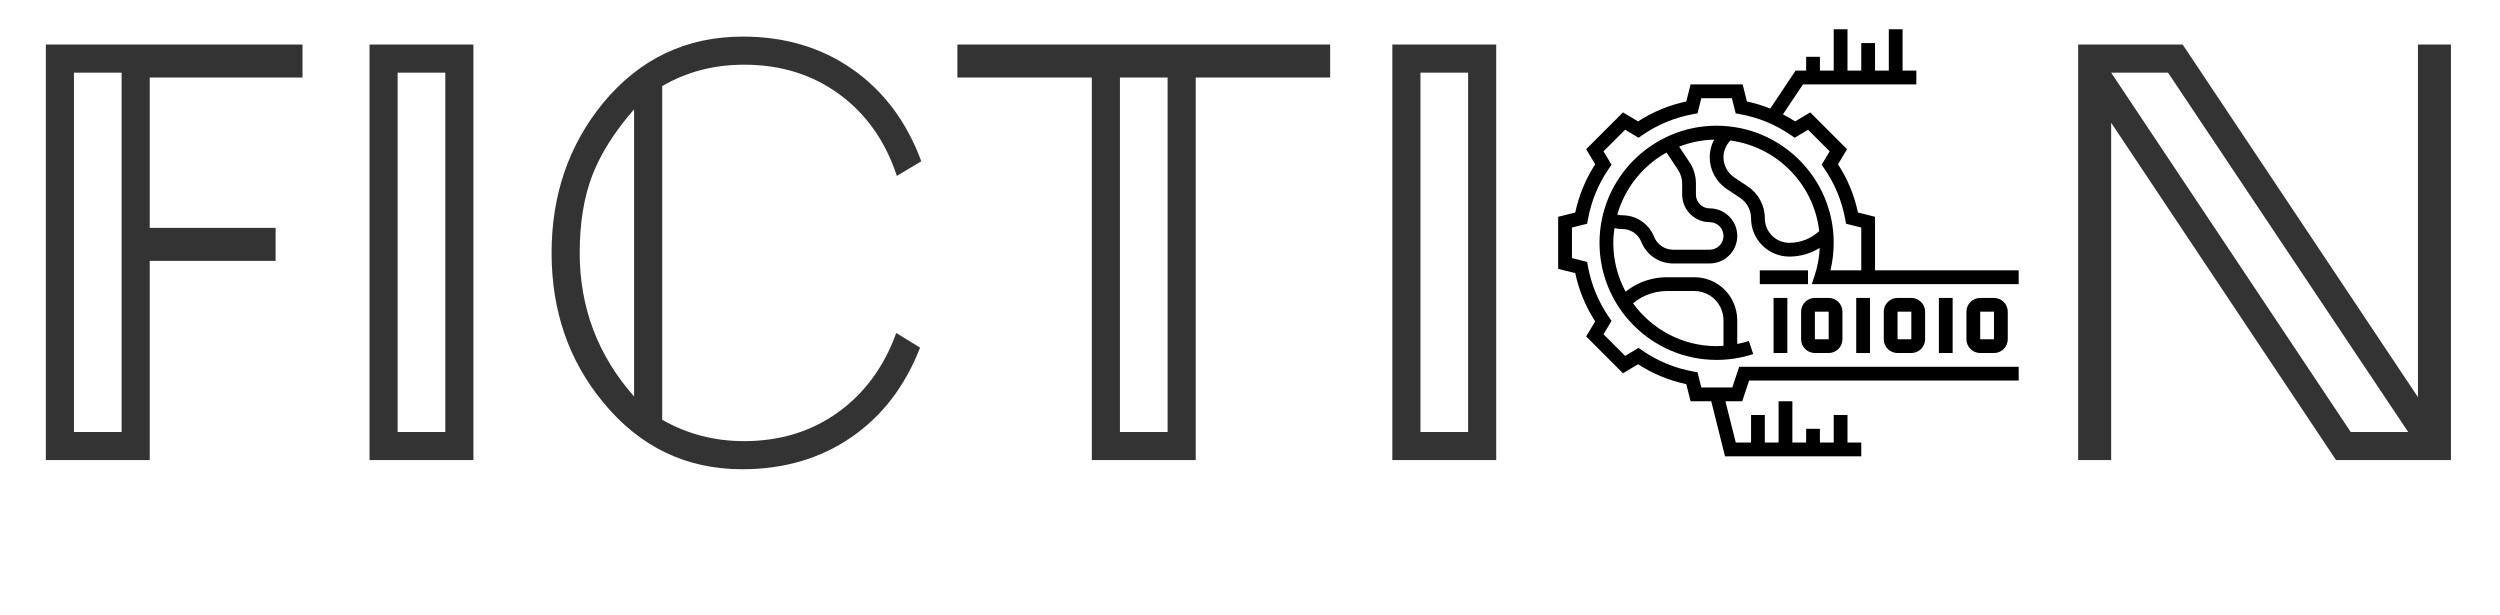
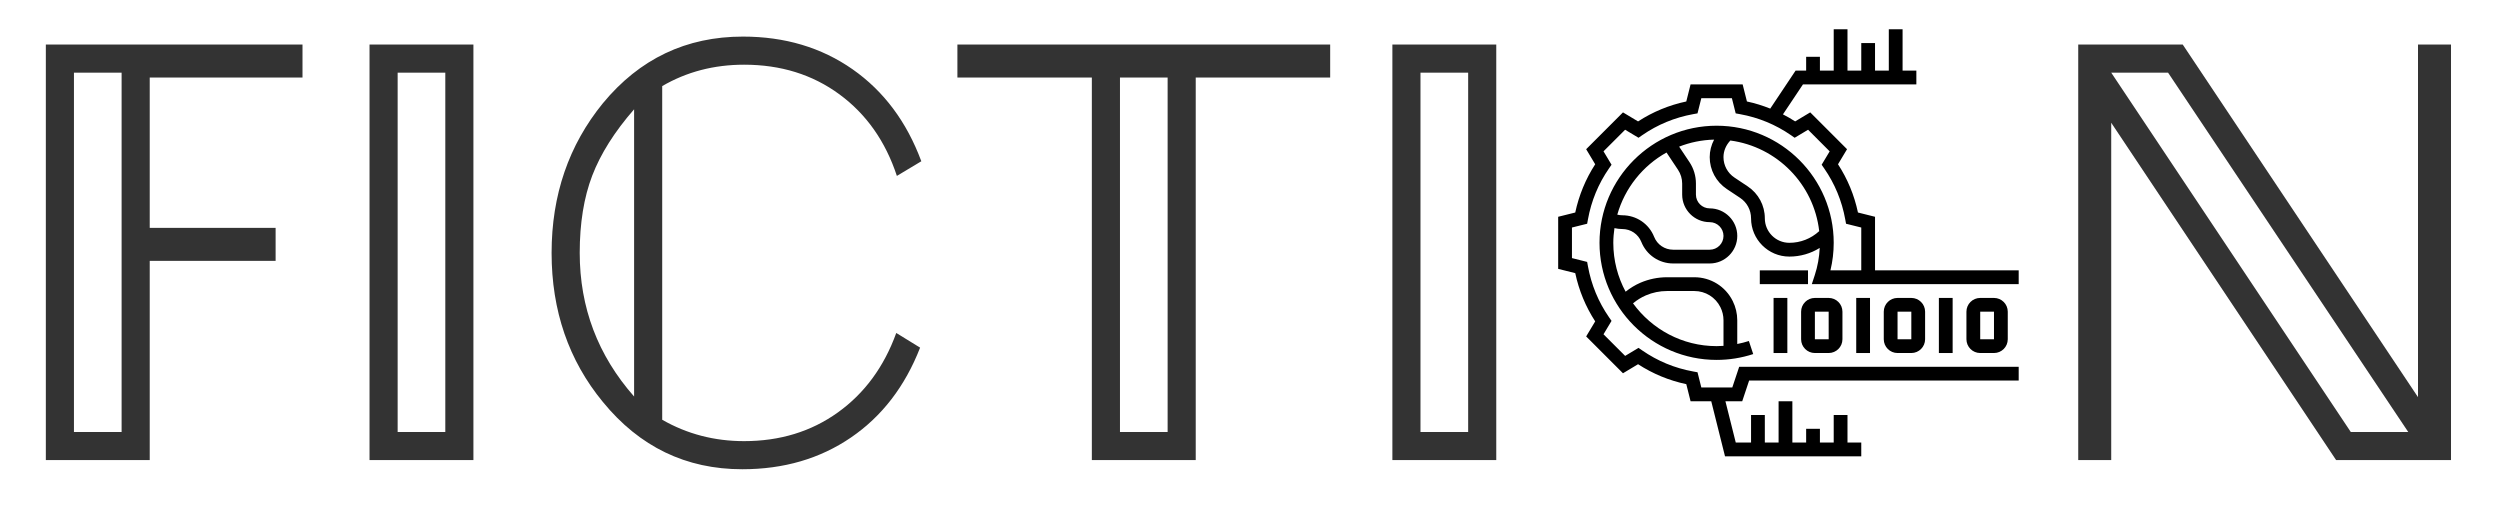
- <svg xmlns="http://www.w3.org/2000/svg" viewBox="278.617 173.942 162.411 39.943" width="162.411px" height="39.943px">
-   <path d="M 298.269 178.979 L 288.344 178.979 L 288.344 188.745 L 296.522 188.745 L 296.522 190.889 L 288.344 190.889 L 288.344 203.831 L 281.595 203.831 L 281.595 176.835 L 298.269 176.835 Z M 286.517 202.005 L 286.517 178.661 L 283.421 178.661 L 283.421 202.005 Z M 309.372 203.831 L 302.623 203.831 L 302.623 176.835 L 309.372 176.835 Z M 307.546 202.005 L 307.546 178.661 L 304.449 178.661 L 304.449 202.005 Z M 338.469 184.418 L 336.881 185.37 Q 335.769 181.996 333.149 180.071 Q 330.529 178.145 326.956 178.145 Q 324.018 178.145 321.636 179.535 L 321.636 201.211 Q 324.058 202.6 326.956 202.6 Q 330.45 202.6 333.05 200.734 Q 335.65 198.868 336.841 195.573 L 338.39 196.526 Q 336.921 200.298 333.903 202.362 Q 330.886 204.426 326.837 204.426 Q 321.358 204.426 317.785 200.059 Q 314.45 196.01 314.45 190.373 Q 314.45 184.735 317.785 180.646 Q 321.358 176.319 326.877 176.319 Q 330.966 176.319 334.003 178.443 Q 337.04 180.567 338.469 184.418 Z M 319.81 199.702 L 319.81 181.043 Q 317.904 183.227 317.09 185.351 Q 316.277 187.475 316.277 190.373 Q 316.277 195.692 319.81 199.702 Z M 365.03 178.979 L 356.296 178.979 L 356.296 203.831 L 349.547 203.831 L 349.547 178.979 L 340.813 178.979 L 340.813 176.835 L 365.03 176.835 Z M 354.469 202.005 L 354.469 178.979 L 351.373 178.979 L 351.373 202.005 Z M 375.818 203.831 L 369.069 203.831 L 369.069 176.835 L 375.818 176.835 Z M 373.992 202.005 L 373.992 178.661 L 370.896 178.661 L 370.896 202.005 Z" style="fill: rgb(51, 51, 51); white-space: pre;" />
-   <path d="M 408.385 190.333 Q 408.385 196.089 404.395 200.258 Q 400.405 204.426 394.689 204.426 Q 388.972 204.426 384.982 200.258 Q 380.992 196.089 380.992 190.333 Q 380.992 184.576 384.982 180.428 Q 388.972 176.279 394.689 176.279 Q 400.405 176.279 404.395 180.428 Q 408.385 184.576 408.385 190.333 Z M 406.559 190.373 Q 406.559 184.934 402.668 181.281 L 402.668 199.424 Q 406.559 195.772 406.559 190.373 Z M 400.842 200.814 L 400.842 179.892 Q 398.023 178.105 394.689 178.105 Q 391.354 178.105 388.535 179.892 L 388.535 200.814 Q 391.393 202.6 394.689 202.6 Q 397.984 202.6 400.842 200.814 Z M 386.709 199.424 L 386.709 181.281 Q 382.818 184.934 382.818 190.373 Q 382.818 195.772 386.709 199.424 Z" style="fill: rgb(51, 51, 51); white-space: pre; opacity: 0;" />
-   <path d="M 437.841 203.831 L 430.377 203.831 L 415.767 181.917 L 415.767 203.831 L 413.624 203.831 L 413.624 176.835 L 420.412 176.835 L 435.697 199.742 L 435.697 176.835 L 437.841 176.835 Z M 435.062 202.005 L 419.46 178.661 L 415.767 178.661 L 431.33 202.005 Z" style="fill: rgb(51, 51, 51); white-space: pre;" />
+ <svg xmlns="http://www.w3.org/2000/svg" viewBox="278.617 173.942 162.411 32.818" width="162.411px" height="32.818px">
+   <path d="M 298.269 178.979 L 288.344 178.979 L 288.344 188.745 L 296.522 188.745 L 296.522 190.889 L 288.344 190.889 L 288.344 203.831 L 281.595 203.831 L 281.595 176.835 L 298.269 176.835 Z M 286.517 202.005 L 286.517 178.661 L 283.421 178.661 L 283.421 202.005 Z M 309.372 203.831 L 302.623 203.831 L 302.623 176.835 L 309.372 176.835 Z M 307.546 202.005 L 307.546 178.661 L 304.45 178.661 L 304.45 202.005 Z M 338.47 184.418 L 336.882 185.37 Q 335.77 181.996 333.15 180.071 Q 330.53 178.145 326.957 178.145 Q 324.019 178.145 321.637 179.535 L 321.637 201.211 Q 324.059 202.6 326.957 202.6 Q 330.451 202.6 333.051 200.734 Q 335.651 198.868 336.842 195.573 L 338.391 196.526 Q 336.922 200.298 333.904 202.362 Q 330.887 204.426 326.838 204.426 Q 321.359 204.426 317.786 200.059 Q 314.451 196.01 314.451 190.373 Q 314.451 184.735 317.786 180.646 Q 321.359 176.319 326.878 176.319 Q 330.967 176.319 334.004 178.443 Q 337.041 180.567 338.47 184.418 Z M 319.811 199.702 L 319.811 181.043 Q 317.905 183.227 317.091 185.351 Q 316.278 187.475 316.278 190.373 Q 316.278 195.692 319.811 199.702 Z M 365.031 178.979 L 356.297 178.979 L 356.297 203.831 L 349.548 203.831 L 349.548 178.979 L 340.814 178.979 L 340.814 176.835 L 365.031 176.835 Z M 354.471 202.005 L 354.471 178.979 L 351.375 178.979 L 351.375 202.005 Z M 375.821 203.831 L 369.072 203.831 L 369.072 176.835 L 375.821 176.835 Z M 373.995 202.005 L 373.995 178.661 L 370.898 178.661 L 370.898 202.005 Z" style="fill: rgb(51, 51, 51); white-space: pre;" />
+   <path d="M 408.388 190.333 Q 408.388 196.089 404.398 200.258 Q 400.408 204.426 394.692 204.426 Q 388.975 204.426 384.985 200.258 Q 380.995 196.089 380.995 190.333 Q 380.995 184.576 384.985 180.428 Q 388.975 176.279 394.692 176.279 Q 400.408 176.279 404.398 180.428 Q 408.388 184.576 408.388 190.333 Z M 406.562 190.373 Q 406.562 184.934 402.671 181.281 L 402.671 199.424 Q 406.562 195.772 406.562 190.373 Z M 400.845 200.814 L 400.845 179.892 Q 398.026 178.105 394.692 178.105 Q 391.357 178.105 388.538 179.892 L 388.538 200.814 Q 391.396 202.6 394.692 202.6 Q 397.987 202.6 400.845 200.814 Z M 386.712 199.424 L 386.712 181.281 Q 382.821 184.934 382.821 190.373 Q 382.821 195.772 386.712 199.424 Z" style="fill: rgb(51, 51, 51); white-space: pre; opacity: 0;" />
+   <path d="M 437.845 203.831 L 430.381 203.831 L 415.771 181.917 L 415.771 203.831 L 413.628 203.831 L 413.628 176.835 L 420.416 176.835 L 435.701 199.742 L 435.701 176.835 L 437.845 176.835 Z M 435.066 202.005 L 419.463 178.661 L 415.771 178.661 L 431.334 202.005 Z" style="fill: rgb(51, 51, 51); white-space: pre;" />
  <path d="M 393.836 193.297 L 394.731 193.297 L 394.731 196.876 L 393.836 196.876 L 393.836 193.297 Z" style="stroke-width: 1px;" />
  <path d="M 396.52 196.876 L 397.415 196.876 C 397.909 196.876 398.31 196.475 398.31 195.981 L 398.31 194.191 C 398.31 193.698 397.909 193.297 397.415 193.297 L 396.52 193.297 C 396.027 193.297 395.625 193.698 395.625 194.191 L 395.625 195.981 C 395.625 196.475 396.027 196.876 396.52 196.876 Z M 396.52 194.191 L 397.415 194.191 L 397.416 195.981 L 396.52 195.981 L 396.52 194.191 Z" style="stroke-width: 1px;" />
  <path d="M 399.206 193.297 L 400.101 193.297 L 400.101 196.876 L 399.206 196.876 L 399.206 193.297 Z" style="stroke-width: 1px;" />
  <path d="M 401.89 193.297 C 401.397 193.297 400.995 193.698 400.995 194.191 L 400.995 195.981 C 400.995 196.475 401.397 196.876 401.89 196.876 L 402.785 196.876 C 403.279 196.876 403.68 196.475 403.68 195.981 L 403.68 194.191 C 403.68 193.698 403.279 193.297 402.785 193.297 L 401.89 193.297 Z M 401.89 195.981 L 401.89 194.191 L 402.785 194.191 L 402.785 195.981 L 401.89 195.981 Z" style="stroke-width: 1px;" />
  <path d="M 404.575 193.297 L 405.469 193.297 L 405.469 196.876 L 404.575 196.876 L 404.575 193.297 Z" style="stroke-width: 1px;" />
  <path d="M 409.76 191.506 L 400.427 191.506 L 400.427 188.025 L 399.318 187.747 C 399.079 186.623 398.645 185.571 398.022 184.614 L 398.609 183.635 L 396.217 181.242 L 395.238 181.829 C 394.982 181.662 394.716 181.511 394.445 181.372 L 395.745 179.425 L 403.112 179.425 L 403.112 178.529 L 402.217 178.529 L 402.217 175.844 L 401.322 175.844 L 401.322 178.529 L 400.427 178.529 L 400.427 176.739 L 399.533 176.739 L 399.533 178.529 L 398.638 178.529 L 398.638 175.844 L 397.743 175.844 L 397.743 178.529 L 396.847 178.529 L 396.847 177.634 L 395.952 177.634 L 395.952 178.529 L 395.266 178.529 L 393.62 180.997 C 393.132 180.802 392.627 180.645 392.105 180.534 L 391.827 179.425 L 388.444 179.425 L 388.166 180.534 C 387.043 180.773 385.992 181.207 385.033 181.83 L 384.053 181.243 L 381.661 183.635 L 382.248 184.614 C 381.627 185.572 381.193 186.625 380.952 187.748 L 379.843 188.025 L 379.843 191.409 L 380.952 191.686 C 381.191 192.809 381.627 193.861 382.248 194.82 L 381.661 195.798 L 384.053 198.191 L 385.033 197.603 C 385.991 198.225 387.043 198.66 388.166 198.899 L 388.444 200.009 L 389.787 200.009 L 390.682 203.588 L 399.533 203.588 L 399.533 202.693 L 398.638 202.693 L 398.638 200.904 L 397.743 200.904 L 397.743 202.693 L 396.847 202.693 L 396.847 201.798 L 395.952 201.798 L 395.952 202.693 L 395.057 202.693 L 395.057 200.009 L 394.162 200.009 L 394.162 202.693 L 393.268 202.693 L 393.268 200.904 L 392.373 200.904 L 392.373 202.693 L 391.38 202.693 L 390.708 200.009 L 391.8 200.009 L 392.247 198.665 L 409.76 198.665 L 409.76 197.771 L 391.602 197.771 L 391.155 199.113 L 389.142 199.113 L 388.895 198.126 L 388.61 198.074 C 387.41 197.857 386.296 197.395 385.3 196.705 L 385.063 196.541 L 384.193 197.063 L 382.788 195.659 L 383.31 194.788 L 383.145 194.551 C 382.455 193.555 381.995 192.441 381.777 191.241 L 381.725 190.957 L 380.738 190.709 L 380.738 188.723 L 381.725 188.477 L 381.777 188.193 C 381.995 186.992 382.455 185.878 383.145 184.882 L 383.31 184.644 L 382.788 183.773 L 384.192 182.37 L 385.063 182.892 L 385.3 182.727 C 386.296 182.037 387.41 181.577 388.61 181.358 L 388.894 181.307 L 389.142 180.32 L 391.128 180.32 L 391.375 181.307 L 391.659 181.359 C 392.861 181.577 393.973 182.037 394.97 182.727 L 395.206 182.892 L 396.078 182.37 L 397.481 183.775 L 396.959 184.644 L 397.124 184.882 C 397.814 185.878 398.274 186.992 398.492 188.193 L 398.544 188.477 L 399.533 188.723 L 399.533 191.506 L 397.53 191.506 C 397.671 190.923 397.743 190.323 397.743 189.716 C 397.743 185.522 394.331 182.109 390.135 182.109 C 385.94 182.109 382.528 185.522 382.528 189.716 C 382.528 193.911 385.94 197.323 390.135 197.323 C 390.948 197.323 391.748 197.195 392.513 196.944 L 392.232 196.095 C 391.985 196.176 391.733 196.237 391.477 196.289 L 391.477 194.744 C 391.477 194.313 391.375 193.882 391.182 193.497 C 390.708 192.545 389.751 191.953 388.687 191.953 L 386.916 191.953 C 386.319 191.953 385.738 192.073 385.188 192.308 C 384.845 192.456 384.524 192.653 384.224 192.891 C 383.714 191.945 383.424 190.864 383.424 189.716 C 383.424 189.392 383.454 189.075 383.499 188.762 C 383.667 188.8 383.837 188.821 384.008 188.821 C 384.556 188.821 385.042 189.149 385.245 189.658 C 385.585 190.509 386.397 191.058 387.313 191.058 L 389.687 191.058 C 390.674 191.058 391.478 190.256 391.478 189.269 C 391.478 188.282 390.674 187.479 389.687 187.479 C 389.194 187.479 388.792 187.078 388.792 186.584 L 388.792 185.866 C 388.792 185.369 388.647 184.888 388.372 184.474 L 387.701 183.469 C 388.408 183.192 389.172 183.032 389.973 183.013 C 389.789 183.361 389.687 183.75 389.687 184.15 C 389.687 184.983 390.102 185.757 390.795 186.22 L 391.663 186.797 C 392.108 187.095 392.373 187.59 392.373 188.123 C 392.373 189.495 393.489 190.611 394.861 190.611 C 395.571 190.611 396.246 190.413 396.834 190.049 C 396.805 190.651 396.7 191.244 396.513 191.814 L 396.32 192.401 L 409.76 192.401 L 409.76 191.506 Z M 385.54 193.131 C 385.978 192.944 386.441 192.848 386.916 192.848 L 388.687 192.848 C 389.409 192.848 390.059 193.25 390.382 193.897 C 390.513 194.158 390.583 194.452 390.583 194.744 L 390.583 196.411 C 390.434 196.421 390.285 196.428 390.135 196.428 C 387.902 196.428 385.927 195.329 384.705 193.648 C 384.965 193.432 385.244 193.259 385.54 193.131 Z M 387.627 184.971 C 387.804 185.237 387.898 185.546 387.898 185.866 L 387.898 186.584 C 387.898 187.572 388.7 188.374 389.687 188.374 C 390.181 188.374 390.583 188.775 390.583 189.269 C 390.583 189.762 390.181 190.164 389.687 190.164 L 387.313 190.164 C 386.764 190.164 386.278 189.836 386.076 189.327 C 385.736 188.476 384.923 187.927 384.008 187.927 C 383.899 187.927 383.792 187.912 383.683 187.886 C 384.175 186.156 385.34 184.708 386.881 183.85 L 387.627 184.971 Z M 393.268 188.123 C 393.268 187.29 392.853 186.516 392.16 186.053 L 391.292 185.475 C 390.847 185.178 390.582 184.684 390.582 184.15 C 390.582 183.747 390.748 183.366 391.028 183.07 C 394.06 183.476 396.455 185.907 396.801 188.958 C 396.268 189.446 395.588 189.716 394.861 189.716 C 393.981 189.716 393.268 189.002 393.268 188.123 Z" style="stroke-width: 1px;" />
  <path d="M 392.941 191.506 L 396.073 191.506 L 396.073 192.401 L 392.941 192.401 L 392.941 191.506 Z" style="stroke-width: 1px;" />
  <path d="M 407.26 193.297 C 406.767 193.297 406.365 193.698 406.365 194.191 L 406.365 195.981 C 406.365 196.475 406.767 196.876 407.26 196.876 L 408.155 196.876 C 408.649 196.876 409.05 196.475 409.05 195.981 L 409.05 194.191 C 409.05 193.698 408.649 193.297 408.155 193.297 L 407.26 193.297 Z M 407.26 195.981 L 407.26 194.191 L 408.155 194.191 L 408.155 195.981 L 407.26 195.981 Z" style="stroke-width: 1px;" />
</svg>
